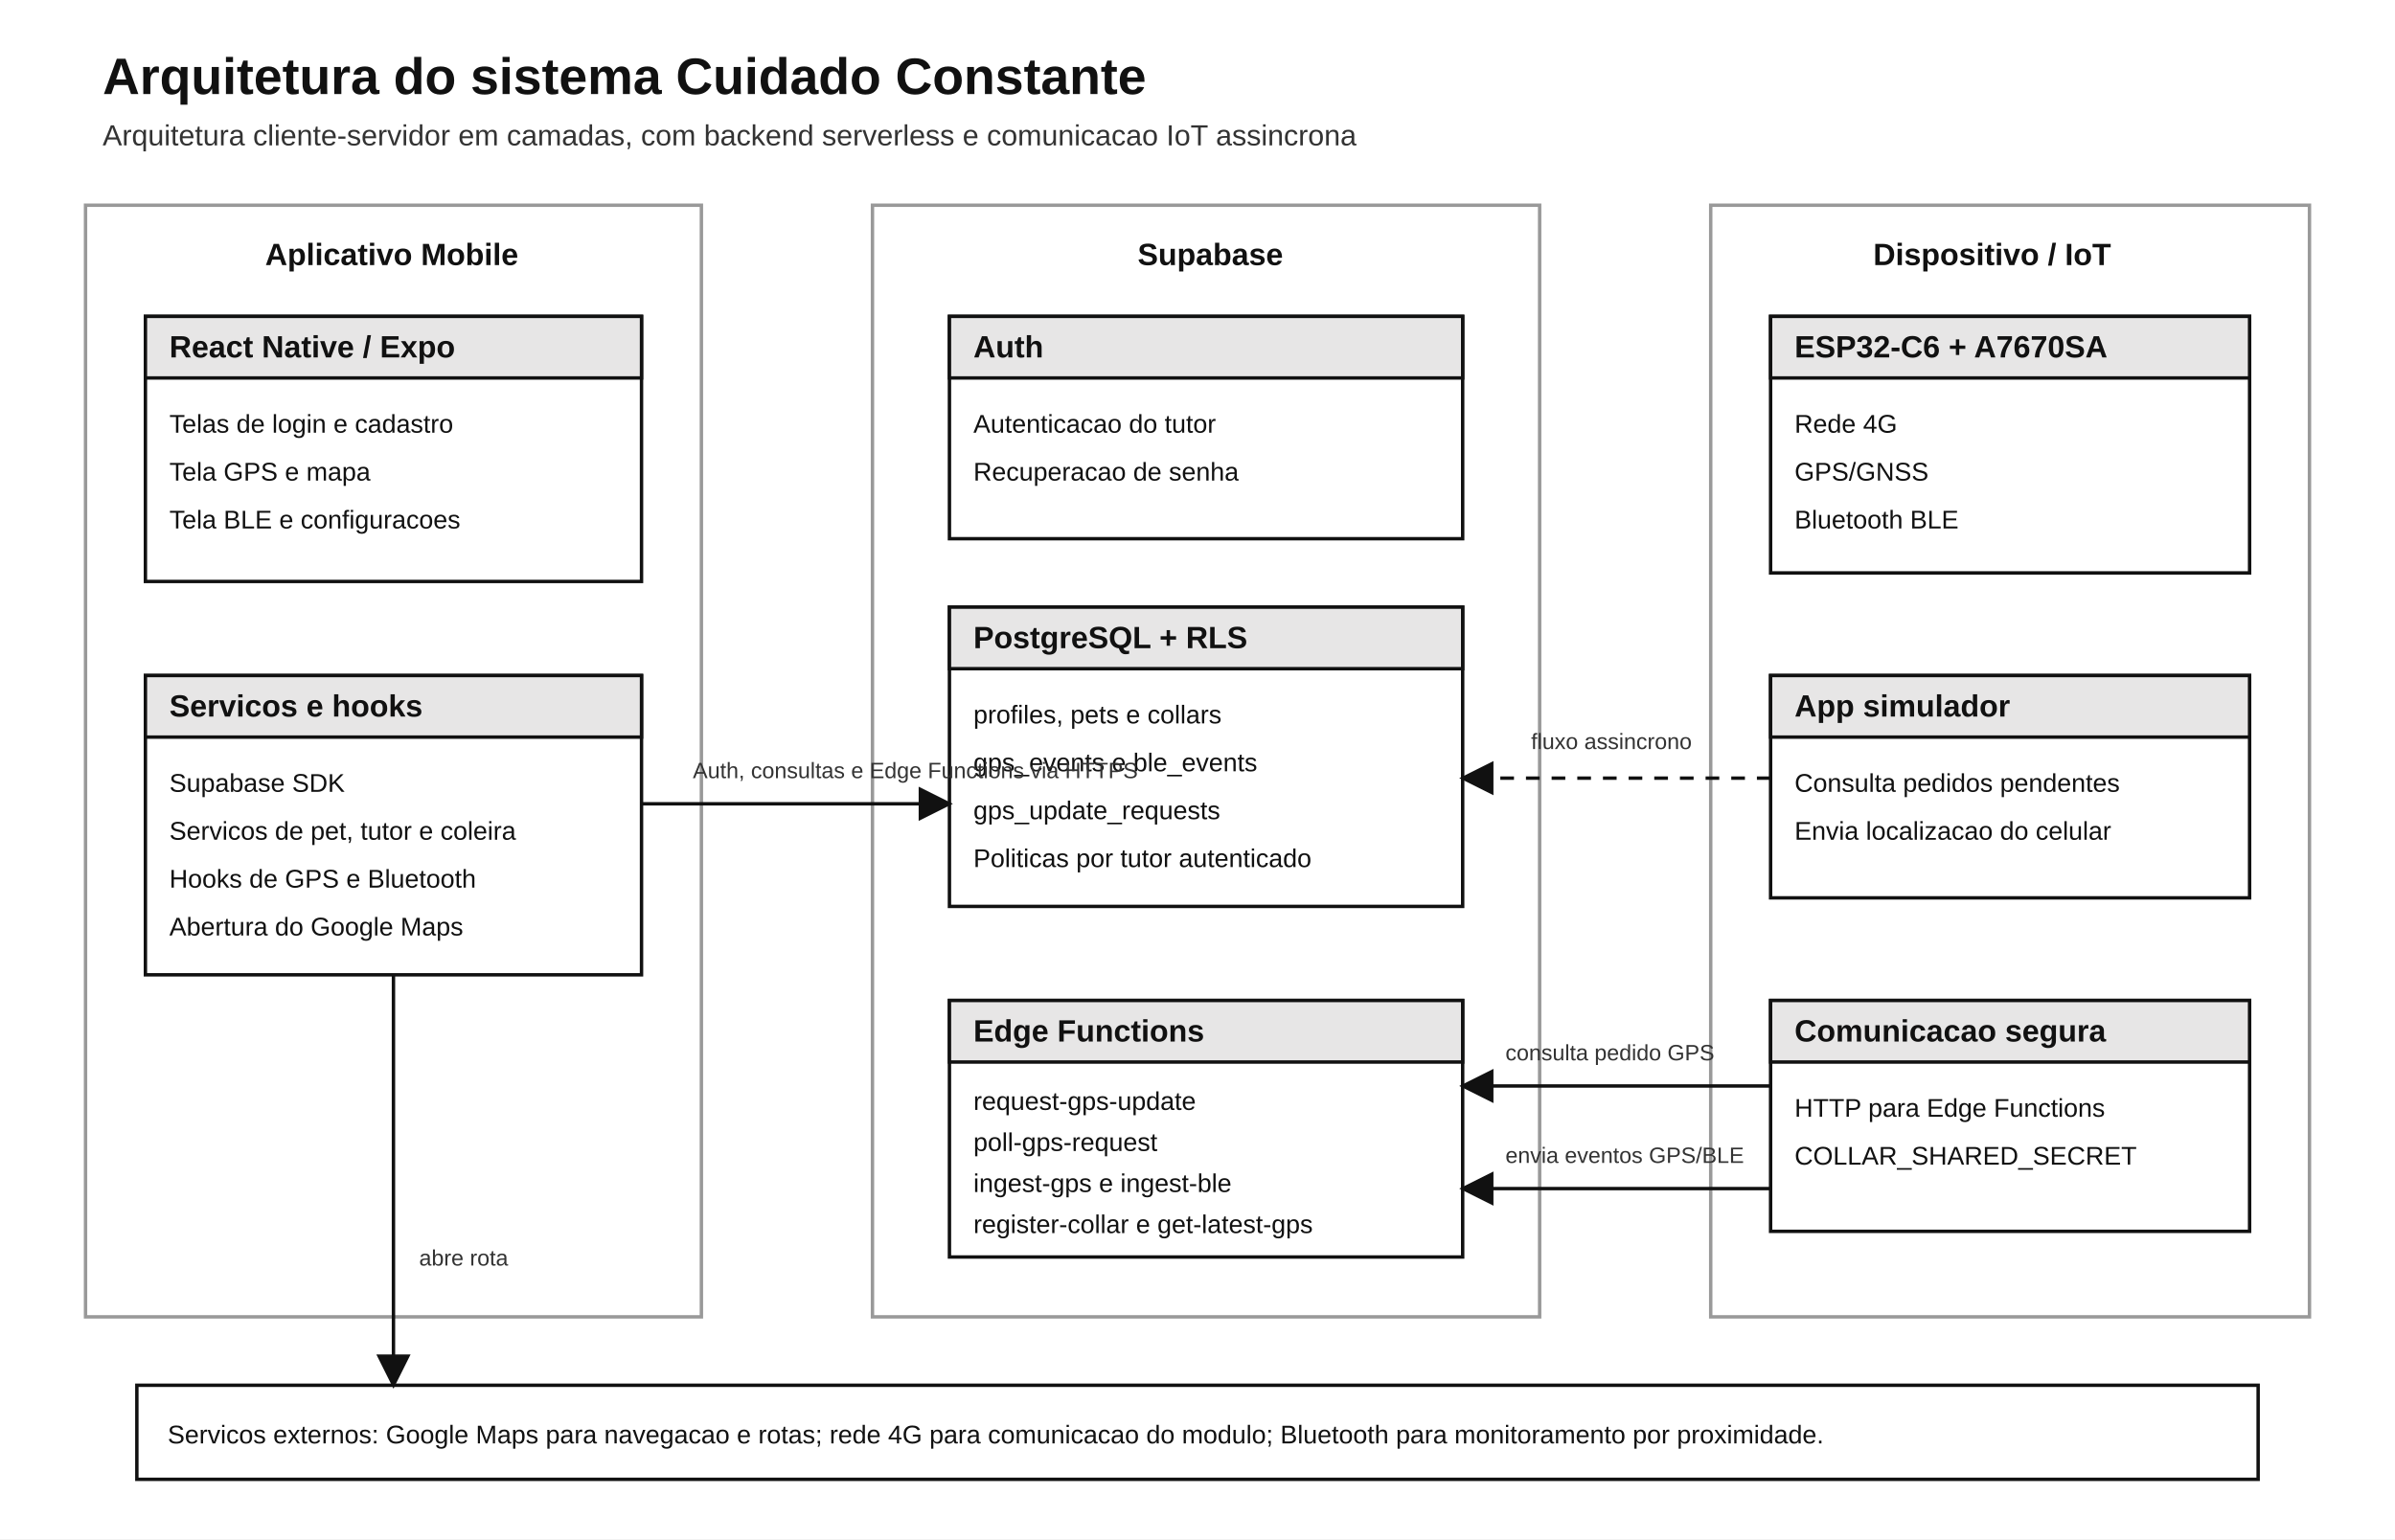
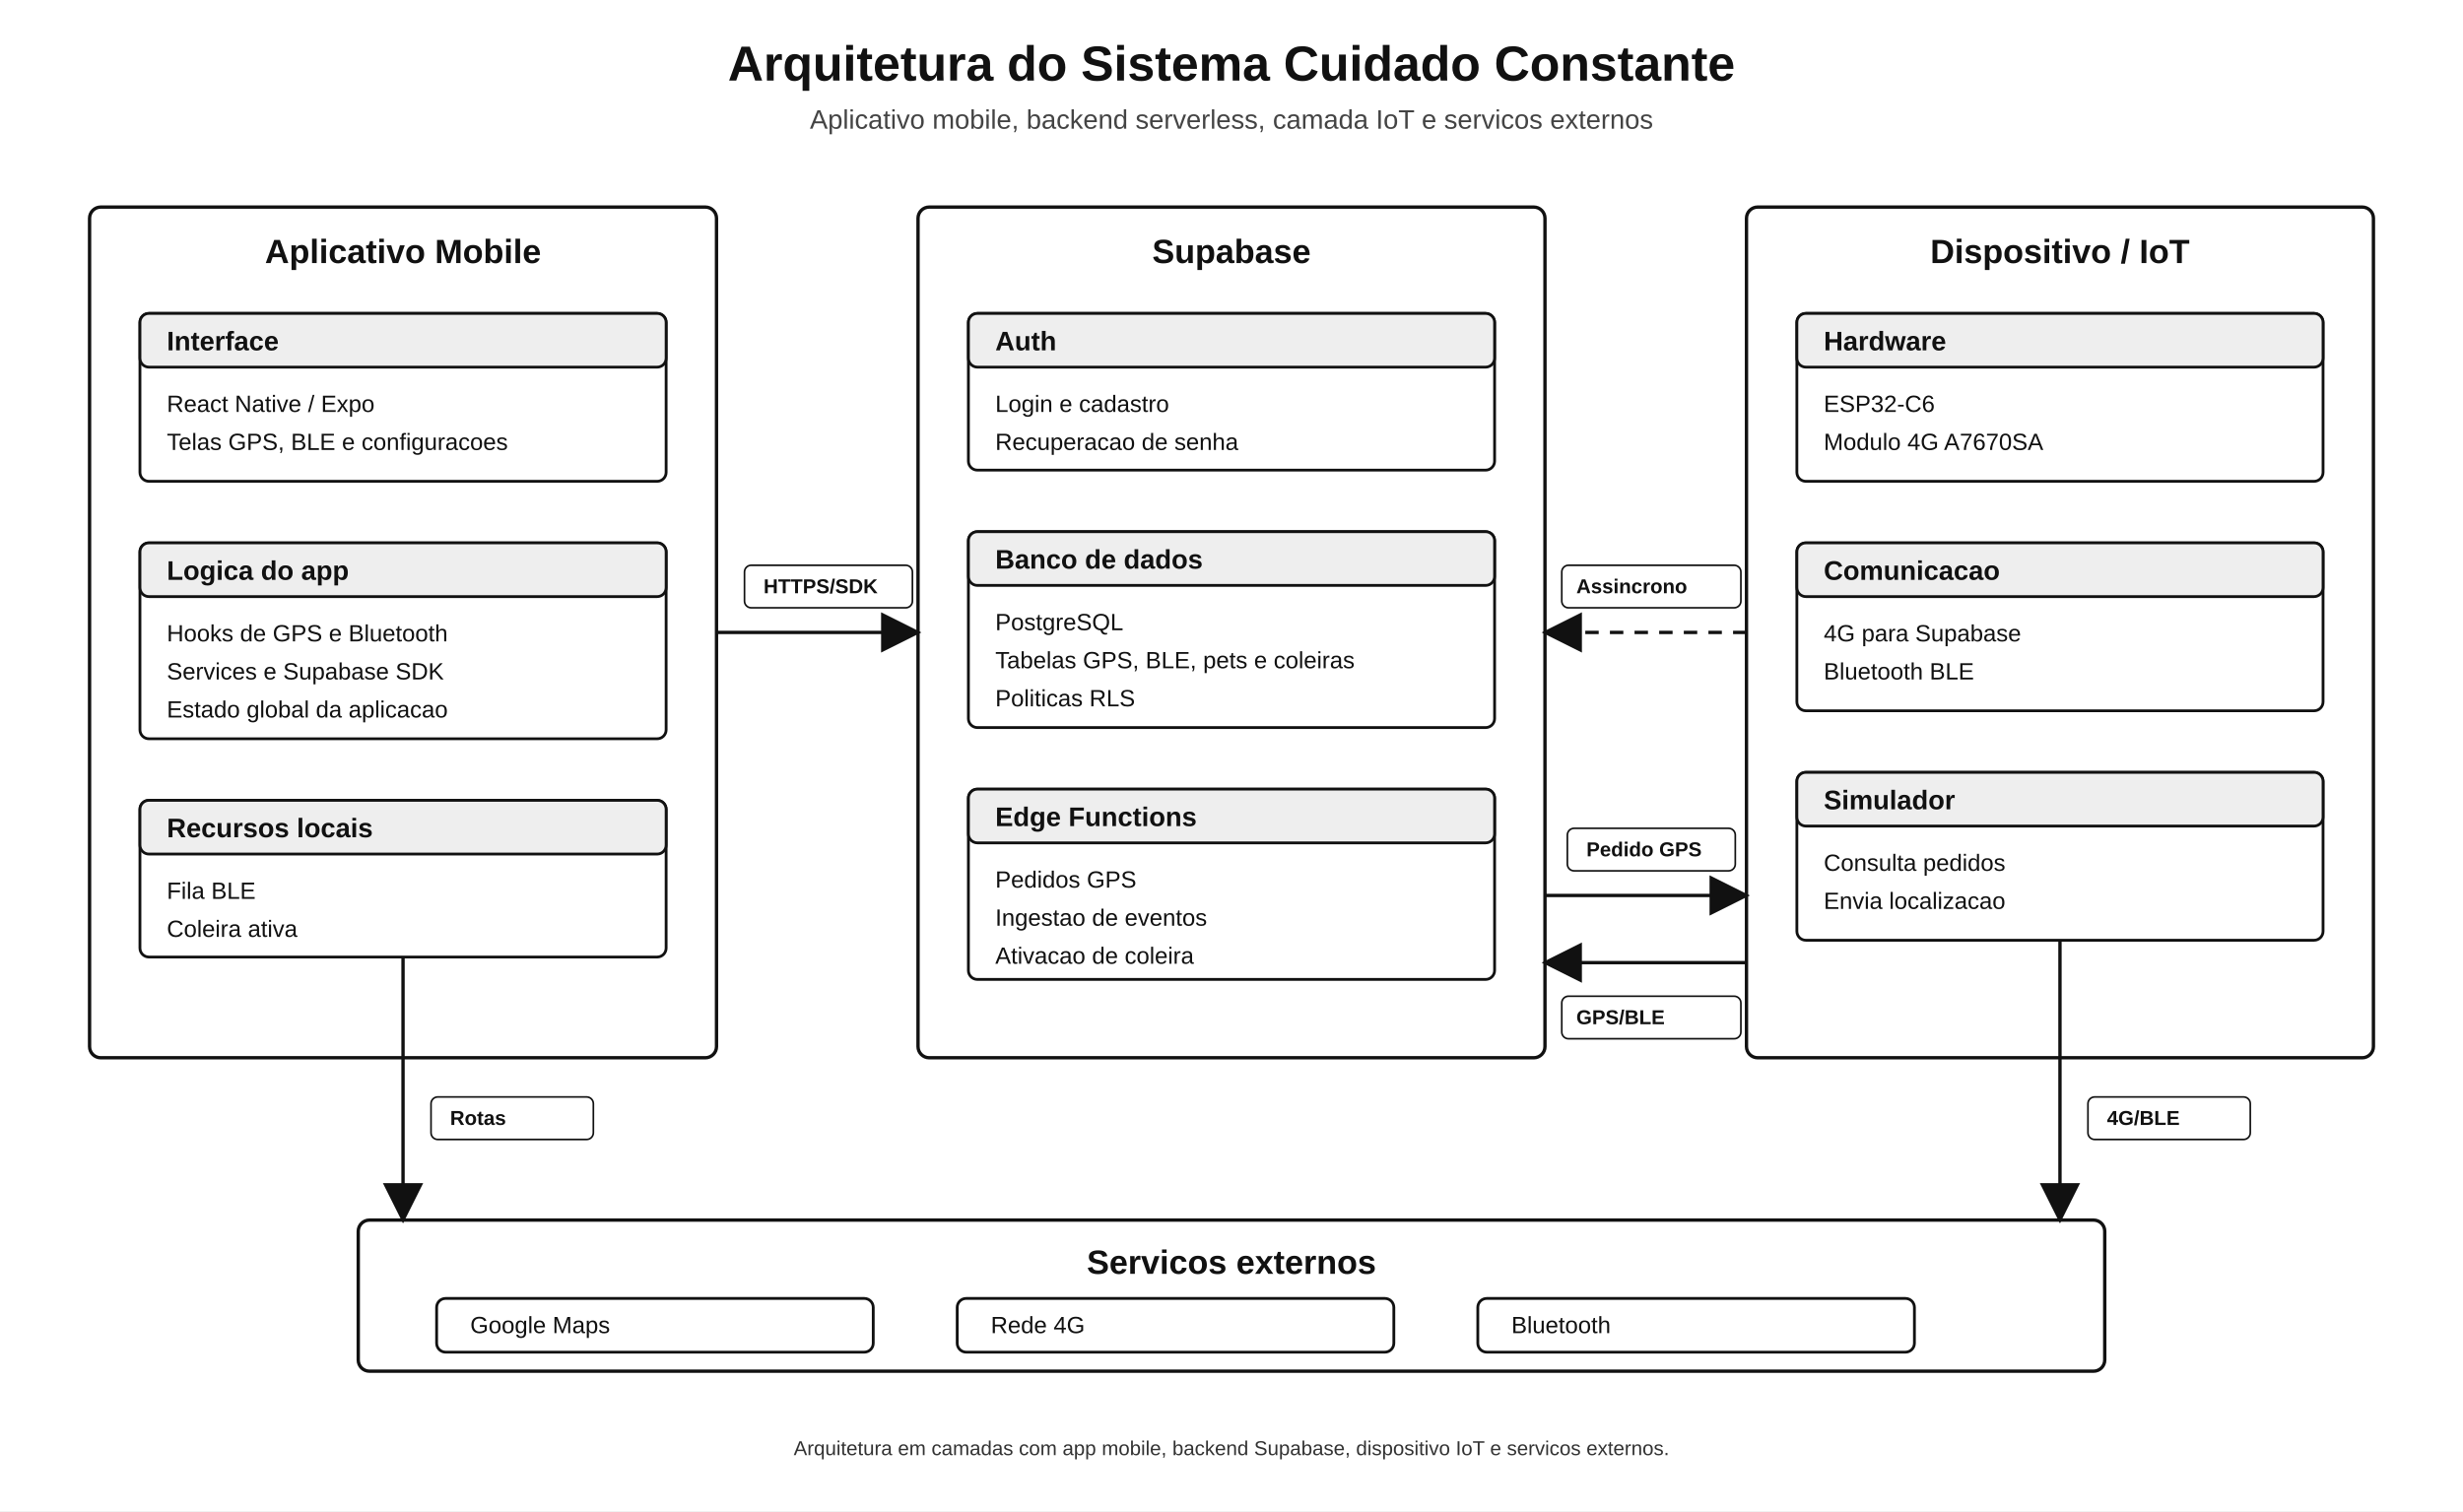
- <svg xmlns="http://www.w3.org/2000/svg" width="1400" height="900" viewBox="0 0 1400 900">
+ <svg xmlns="http://www.w3.org/2000/svg" width="2200" height="1350" viewBox="0 0 2200 1350">
  <defs>
-     <marker id="arrow" markerWidth="10" markerHeight="10" refX="9" refY="5" orient="auto">
-       <path d="M0 0 L10 5 L0 10 Z" fill="#111" />
+     <marker id="arrow" markerWidth="12" markerHeight="12" refX="11" refY="6" orient="auto">
+       <path d="M0 0 L12 6 L0 12 Z" fill="#111111" />
    </marker>
    <style>
-       .bg{fill:#fff}
-       .title{font:700 30px Arial;fill:#111}
-       .subtitle{font:400 17px Arial;fill:#333}
-       .box{fill:#fff;stroke:#111;stroke-width:2}
-       .head{fill:#e7e6e6;stroke:#111;stroke-width:2}
-       .h{font:700 18px Arial;fill:#111}
-       .t{font:15px Arial;fill:#111}
-       .small{font:13px Arial;fill:#333}
-       .line{stroke:#111;stroke-width:2;fill:none;marker-end:url(#arrow)}
-       .dash{stroke:#111;stroke-width:2;fill:none;stroke-dasharray:8 7;marker-end:url(#arrow)}
-       .group{fill:none;stroke:#999;stroke-width:2}
+       .bg { fill: #ffffff; }
+       .title { font: 800 44px Arial, sans-serif; fill: #111111; }
+       .subtitle { font: 400 24px Arial, sans-serif; fill: #444444; }
+       .group { fill: #ffffff; stroke: #111111; stroke-width: 3; }
+       .box { fill: #ffffff; stroke: #111111; stroke-width: 2.5; }
+       .head { fill: #eeeeee; stroke: #111111; stroke-width: 2.5; }
+       .groupTitle { font: 800 30px Arial, sans-serif; fill: #111111; }
+       .boxTitle { font: 800 24px Arial, sans-serif; fill: #111111; }
+       .text { font: 400 21px Arial, sans-serif; fill: #111111; }
+       .small { font: 400 18px Arial, sans-serif; fill: #333333; }
+       .arrow { stroke: #111111; stroke-width: 3; fill: none; marker-end: url(#arrow); }
+       .dash { stroke: #111111; stroke-width: 3; stroke-dasharray: 12 10; fill: none; marker-end: url(#arrow); }
+       .labelBox { fill: #ffffff; stroke: #111111; stroke-width: 1.5; }
+       .label { font: 700 18px Arial, sans-serif; fill: #111111; }
    </style>
  </defs>
-   <rect class="bg" width="1400" height="900" />
-   <text class="title" x="60" y="55">Arquitetura do sistema Cuidado Constante</text>
-   <text class="subtitle" x="60" y="85">Arquitetura cliente-servidor em camadas, com backend serverless e comunicacao IoT assincrona</text>
-   <rect class="group" x="50" y="120" width="360" height="650" />
-   <text class="h" x="155" y="155">Aplicativo Mobile</text>
-   <g transform="translate(85,185)">
-     <rect class="box" width="290" height="155" />
-     <rect class="head" width="290" height="36" />
-     <text class="h" x="14" y="24">React Native / Expo</text>
-     <text class="t" x="14" y="68">Telas de login e cadastro</text>
-     <text class="t" x="14" y="96">Tela GPS e mapa</text>
-     <text class="t" x="14" y="124">Tela BLE e configuracoes</text>
+   <rect class="bg" width="2200" height="1350" />
+   <text class="title" x="1100" y="72" text-anchor="middle">Arquitetura do Sistema Cuidado Constante</text>
+   <text class="subtitle" x="1100" y="115" text-anchor="middle">Aplicativo mobile, backend serverless, camada IoT e servicos externos</text>
+   <rect class="group" x="80" y="185" width="560" height="760" rx="10" />
+   <text class="groupTitle" x="360" y="235" text-anchor="middle">Aplicativo Mobile</text>
+   <g transform="translate(125,280)">
+     <rect class="box" width="470" height="150" rx="8" />
+     <rect class="head" width="470" height="48" rx="8" />
+     <text class="boxTitle" x="24" y="33">Interface</text>
+     <text class="text" x="24" y="88">React Native / Expo</text>
+     <text class="text" x="24" y="122">Telas GPS, BLE e configuracoes</text>
  </g>
-   <g transform="translate(85,395)">
-     <rect class="box" width="290" height="175" />
-     <rect class="head" width="290" height="36" />
-     <text class="h" x="14" y="24">Servicos e hooks</text>
-     <text class="t" x="14" y="68">Supabase SDK</text>
-     <text class="t" x="14" y="96">Servicos de pet, tutor e coleira</text>
-     <text class="t" x="14" y="124">Hooks de GPS e Bluetooth</text>
-     <text class="t" x="14" y="152">Abertura do Google Maps</text>
+   <g transform="translate(125,485)">
+     <rect class="box" width="470" height="175" rx="8" />
+     <rect class="head" width="470" height="48" rx="8" />
+     <text class="boxTitle" x="24" y="33">Logica do app</text>
+     <text class="text" x="24" y="88">Hooks de GPS e Bluetooth</text>
+     <text class="text" x="24" y="122">Services e Supabase SDK</text>
+     <text class="text" x="24" y="156">Estado global da aplicacao</text>
  </g>
-   <rect class="group" x="510" y="120" width="390" height="650" />
-   <text class="h" x="665" y="155">Supabase</text>
-   <g transform="translate(555,185)">
-     <rect class="box" width="300" height="130" />
-     <rect class="head" width="300" height="36" />
-     <text class="h" x="14" y="24">Auth</text>
-     <text class="t" x="14" y="68">Autenticacao do tutor</text>
-     <text class="t" x="14" y="96">Recuperacao de senha</text>
+   <g transform="translate(125,715)">
+     <rect class="box" width="470" height="140" rx="8" />
+     <rect class="head" width="470" height="48" rx="8" />
+     <text class="boxTitle" x="24" y="33">Recursos locais</text>
+     <text class="text" x="24" y="88">Fila BLE</text>
+     <text class="text" x="24" y="122">Coleira ativa</text>
  </g>
-   <g transform="translate(555,355)">
-     <rect class="box" width="300" height="175" />
-     <rect class="head" width="300" height="36" />
-     <text class="h" x="14" y="24">PostgreSQL + RLS</text>
-     <text class="t" x="14" y="68">profiles, pets e collars</text>
-     <text class="t" x="14" y="96">gps_events e ble_events</text>
-     <text class="t" x="14" y="124">gps_update_requests</text>
-     <text class="t" x="14" y="152">Politicas por tutor autenticado</text>
+   <rect class="group" x="820" y="185" width="560" height="760" rx="10" />
+   <text class="groupTitle" x="1100" y="235" text-anchor="middle">Supabase</text>
+   <g transform="translate(865,280)">
+     <rect class="box" width="470" height="140" rx="8" />
+     <rect class="head" width="470" height="48" rx="8" />
+     <text class="boxTitle" x="24" y="33">Auth</text>
+     <text class="text" x="24" y="88">Login e cadastro</text>
+     <text class="text" x="24" y="122">Recuperacao de senha</text>
  </g>
-   <g transform="translate(555,585)">
-     <rect class="box" width="300" height="150" />
-     <rect class="head" width="300" height="36" />
-     <text class="h" x="14" y="24">Edge Functions</text>
-     <text class="t" x="14" y="64">request-gps-update</text>
-     <text class="t" x="14" y="88">poll-gps-request</text>
-     <text class="t" x="14" y="112">ingest-gps e ingest-ble</text>
-     <text class="t" x="14" y="136">register-collar e get-latest-gps</text>
+   <g transform="translate(865,475)">
+     <rect class="box" width="470" height="175" rx="8" />
+     <rect class="head" width="470" height="48" rx="8" />
+     <text class="boxTitle" x="24" y="33">Banco de dados</text>
+     <text class="text" x="24" y="88">PostgreSQL</text>
+     <text class="text" x="24" y="122">Tabelas GPS, BLE, pets e coleiras</text>
+     <text class="text" x="24" y="156">Politicas RLS</text>
  </g>
-   <rect class="group" x="1000" y="120" width="350" height="650" />
-   <text class="h" x="1095" y="155">Dispositivo / IoT</text>
-   <g transform="translate(1035,185)">
-     <rect class="box" width="280" height="150" />
-     <rect class="head" width="280" height="36" />
-     <text class="h" x="14" y="24">ESP32-C6 + A7670SA</text>
-     <text class="t" x="14" y="68">Rede 4G</text>
-     <text class="t" x="14" y="96">GPS/GNSS</text>
-     <text class="t" x="14" y="124">Bluetooth BLE</text>
+   <g transform="translate(865,705)">
+     <rect class="box" width="470" height="170" rx="8" />
+     <rect class="head" width="470" height="48" rx="8" />
+     <text class="boxTitle" x="24" y="33">Edge Functions</text>
+     <text class="text" x="24" y="88">Pedidos GPS</text>
+     <text class="text" x="24" y="122">Ingestao de eventos</text>
+     <text class="text" x="24" y="156">Ativacao de coleira</text>
  </g>
-   <g transform="translate(1035,395)">
-     <rect class="box" width="280" height="130" />
-     <rect class="head" width="280" height="36" />
-     <text class="h" x="14" y="24">App simulador</text>
-     <text class="t" x="14" y="68">Consulta pedidos pendentes</text>
-     <text class="t" x="14" y="96">Envia localizacao do celular</text>
+   <rect class="group" x="1560" y="185" width="560" height="760" rx="10" />
+   <text class="groupTitle" x="1840" y="235" text-anchor="middle">Dispositivo / IoT</text>
+   <g transform="translate(1605,280)">
+     <rect class="box" width="470" height="150" rx="8" />
+     <rect class="head" width="470" height="48" rx="8" />
+     <text class="boxTitle" x="24" y="33">Hardware</text>
+     <text class="text" x="24" y="88">ESP32-C6</text>
+     <text class="text" x="24" y="122">Modulo 4G A7670SA</text>
  </g>
-   <g transform="translate(1035,585)">
-     <rect class="box" width="280" height="135" />
-     <rect class="head" width="280" height="36" />
-     <text class="h" x="14" y="24">Comunicacao segura</text>
-     <text class="t" x="14" y="68">HTTP para Edge Functions</text>
-     <text class="t" x="14" y="96">COLLAR_SHARED_SECRET</text>
+   <g transform="translate(1605,485)">
+     <rect class="box" width="470" height="150" rx="8" />
+     <rect class="head" width="470" height="48" rx="8" />
+     <text class="boxTitle" x="24" y="33">Comunicacao</text>
+     <text class="text" x="24" y="88">4G para Supabase</text>
+     <text class="text" x="24" y="122">Bluetooth BLE</text>
  </g>
-   <g transform="translate(80,810)">
-     <rect class="box" width="1240" height="55" />
-     <text class="t" x="18" y="34">Servicos externos: Google Maps para navegacao e rotas; rede 4G para comunicacao do modulo; Bluetooth para monitoramento por proximidade.</text>
+   <g transform="translate(1605,690)">
+     <rect class="box" width="470" height="150" rx="8" />
+     <rect class="head" width="470" height="48" rx="8" />
+     <text class="boxTitle" x="24" y="33">Simulador</text>
+     <text class="text" x="24" y="88">Consulta pedidos</text>
+     <text class="text" x="24" y="122">Envia localizacao</text>
  </g>
-   <path class="line" d="M375 470 H555" />
-   <text class="small" x="405" y="455">Auth, consultas e Edge Functions via HTTPS</text>
-   <path class="line" d="M1035 635 H855" />
-   <text class="small" x="880" y="620">consulta pedido GPS</text>
-   <path class="line" d="M1035 695 H855" />
-   <text class="small" x="880" y="680">envia eventos GPS/BLE</text>
-   <path class="dash" d="M1035 455 H855" />
-   <text class="small" x="895" y="438">fluxo assincrono</text>
-   <path class="line" d="M230 570 V810" />
-   <text class="small" x="245" y="740">abre rota</text>
+   <rect class="group" x="320" y="1090" width="1560" height="135" rx="10" />
+   <text class="groupTitle" x="1100" y="1138" text-anchor="middle">Servicos externos</text>
+   <rect class="box" x="390" y="1160" width="390" height="48" rx="8" />
+   <text class="text" x="420" y="1191">Google Maps</text>
+   <rect class="box" x="855" y="1160" width="390" height="48" rx="8" />
+   <text class="text" x="885" y="1191">Rede 4G</text>
+   <rect class="box" x="1320" y="1160" width="390" height="48" rx="8" />
+   <text class="text" x="1350" y="1191">Bluetooth</text>
+   <path class="arrow" d="M640 565 H820" />
+   <rect class="labelBox" x="665" y="505" width="150" height="38" rx="6" />
+   <text class="label" x="682" y="530">HTTPS/SDK</text>
+   <path class="arrow" d="M1380 800 H1560" />
+   <rect class="labelBox" x="1400" y="740" width="150" height="38" rx="6" />
+   <text class="label" x="1417" y="765">Pedido GPS</text>
+   <path class="arrow" d="M1560 860 H1380" />
+   <rect class="labelBox" x="1395" y="890" width="160" height="38" rx="6" />
+   <text class="label" x="1408" y="915">GPS/BLE</text>
+   <path class="dash" d="M1560 565 H1380" />
+   <rect class="labelBox" x="1395" y="505" width="160" height="38" rx="6" />
+   <text class="label" x="1408" y="530">Assincrono</text>
+   <path class="arrow" d="M360 855 V1090" />
+   <rect class="labelBox" x="385" y="980" width="145" height="38" rx="6" />
+   <text class="label" x="402" y="1005">Rotas</text>
+   <path class="arrow" d="M1840 840 V1090" />
+   <rect class="labelBox" x="1865" y="980" width="145" height="38" rx="6" />
+   <text class="label" x="1882" y="1005">4G/BLE</text>
+   <text class="small" x="1100" y="1300" text-anchor="middle">
+     Arquitetura em camadas com app mobile, backend Supabase, dispositivo IoT e servicos externos.
+   </text>
</svg>
